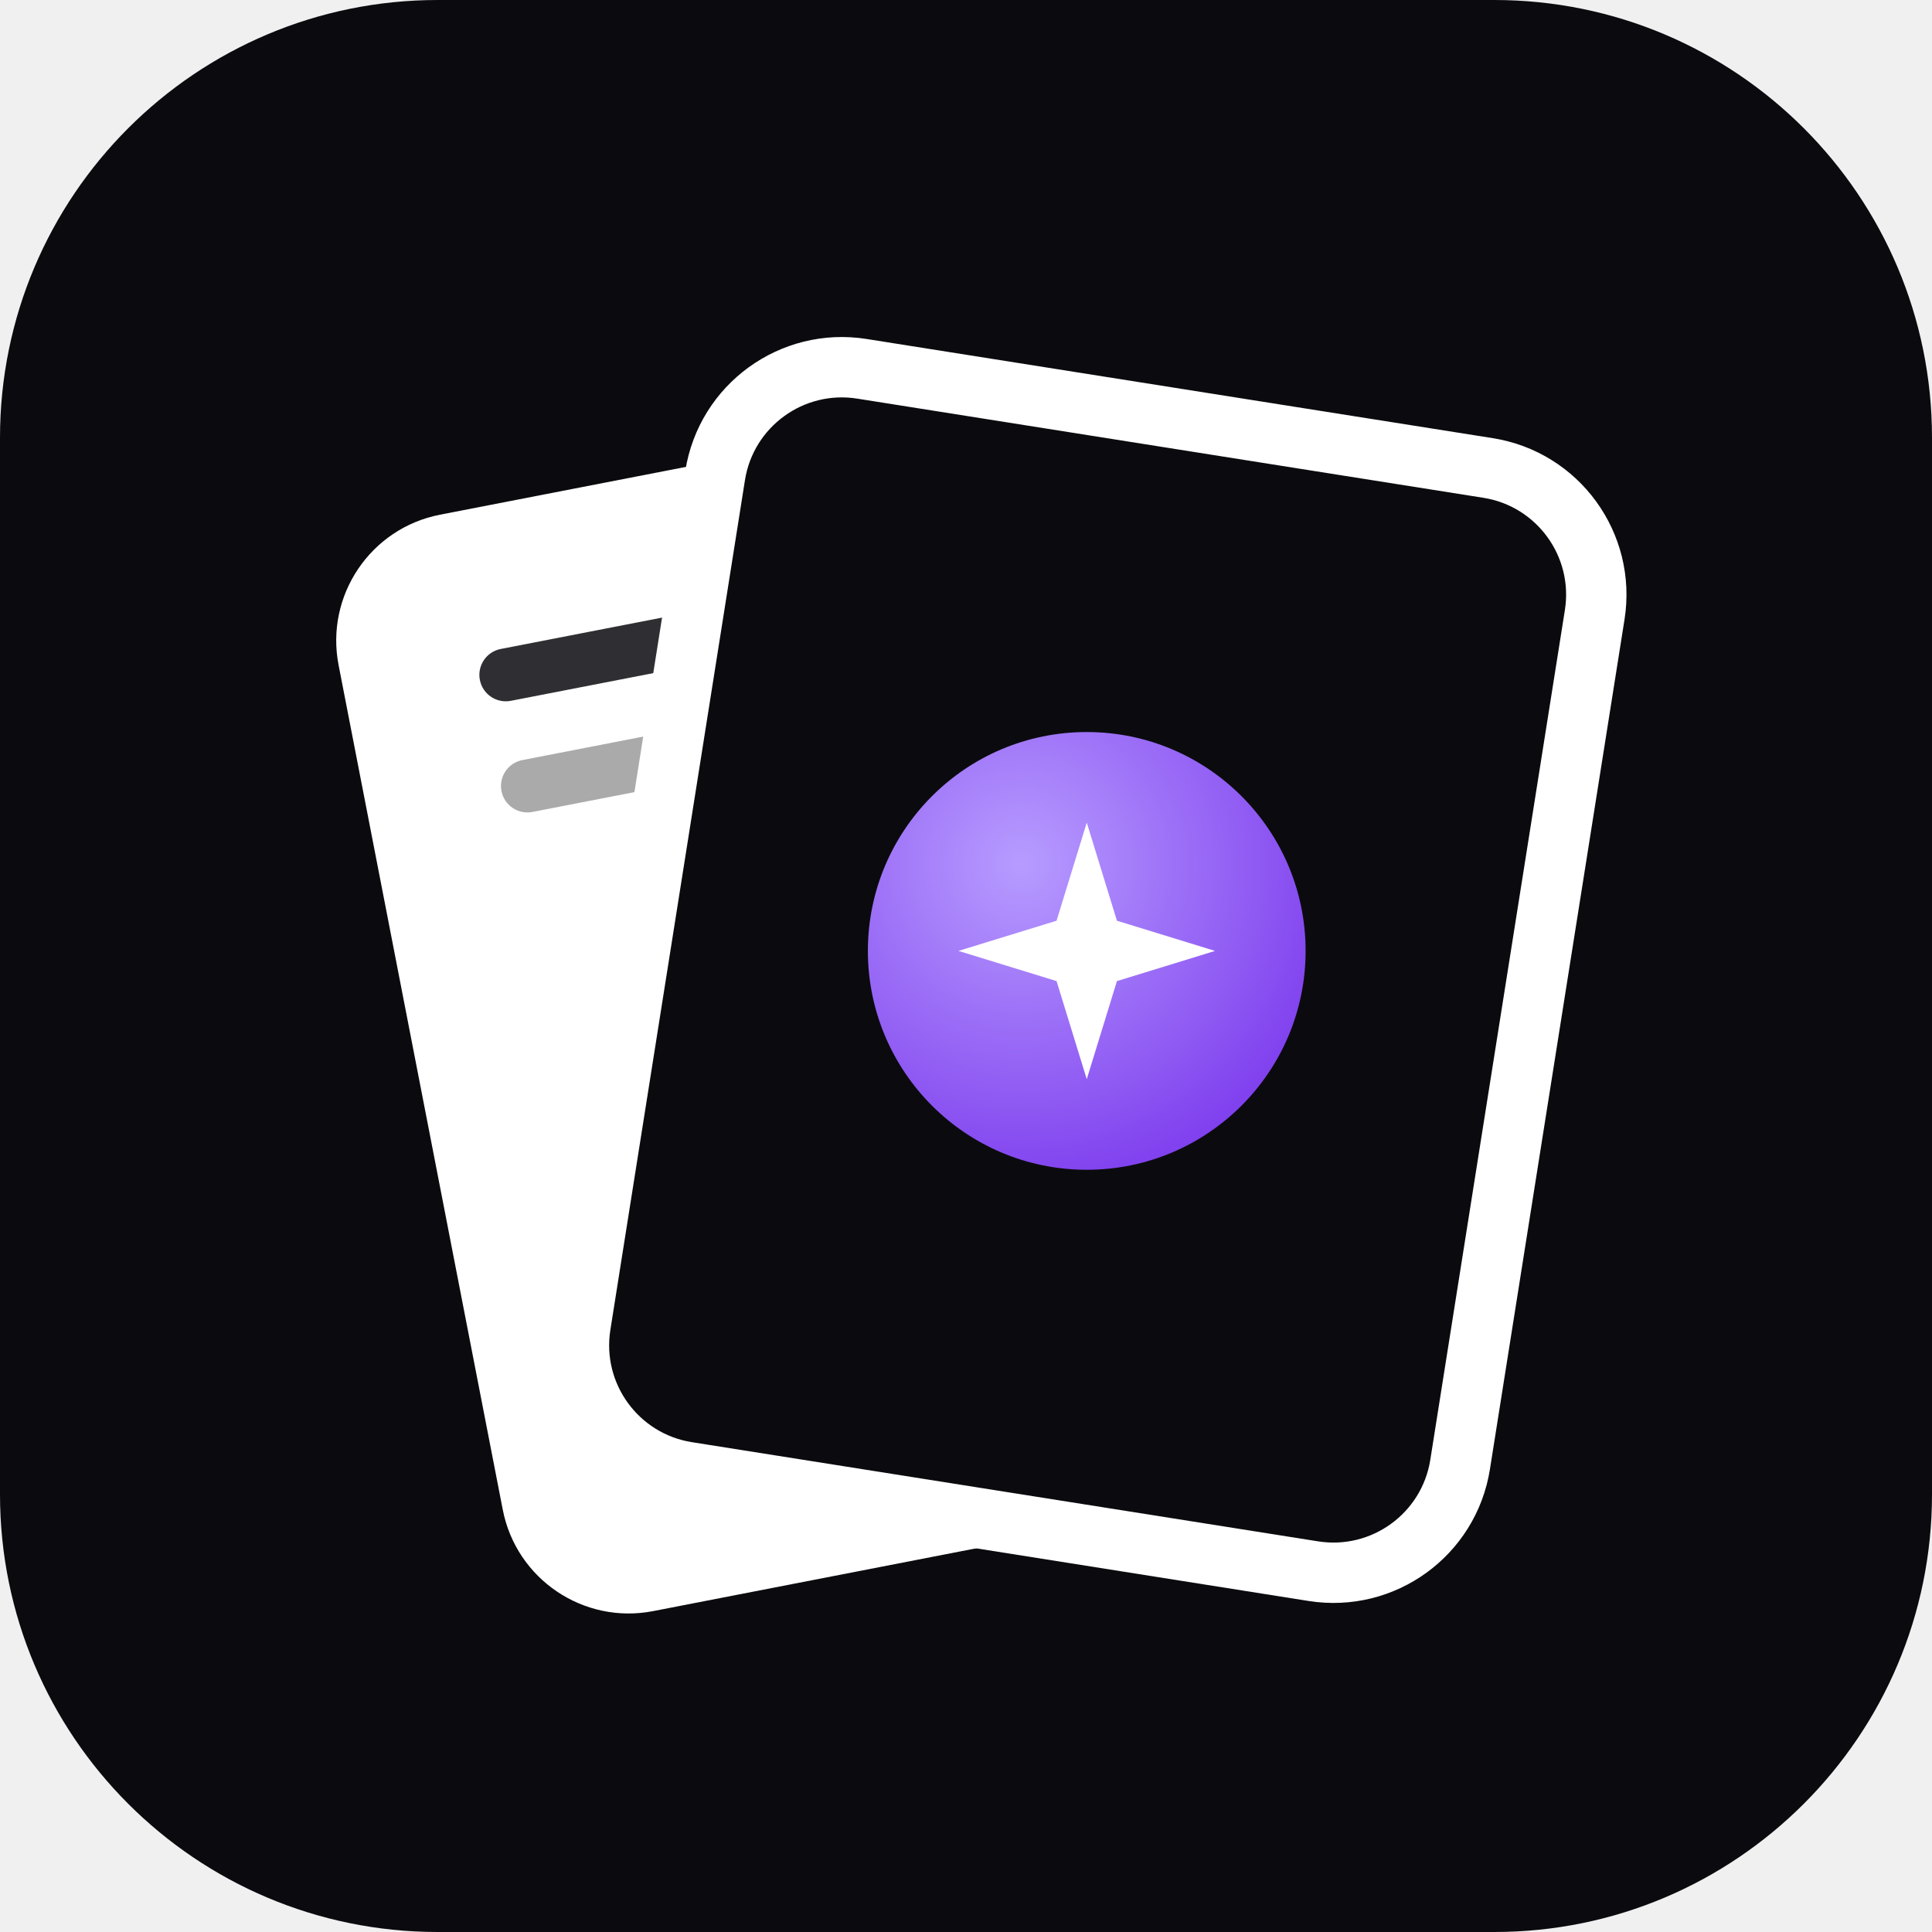
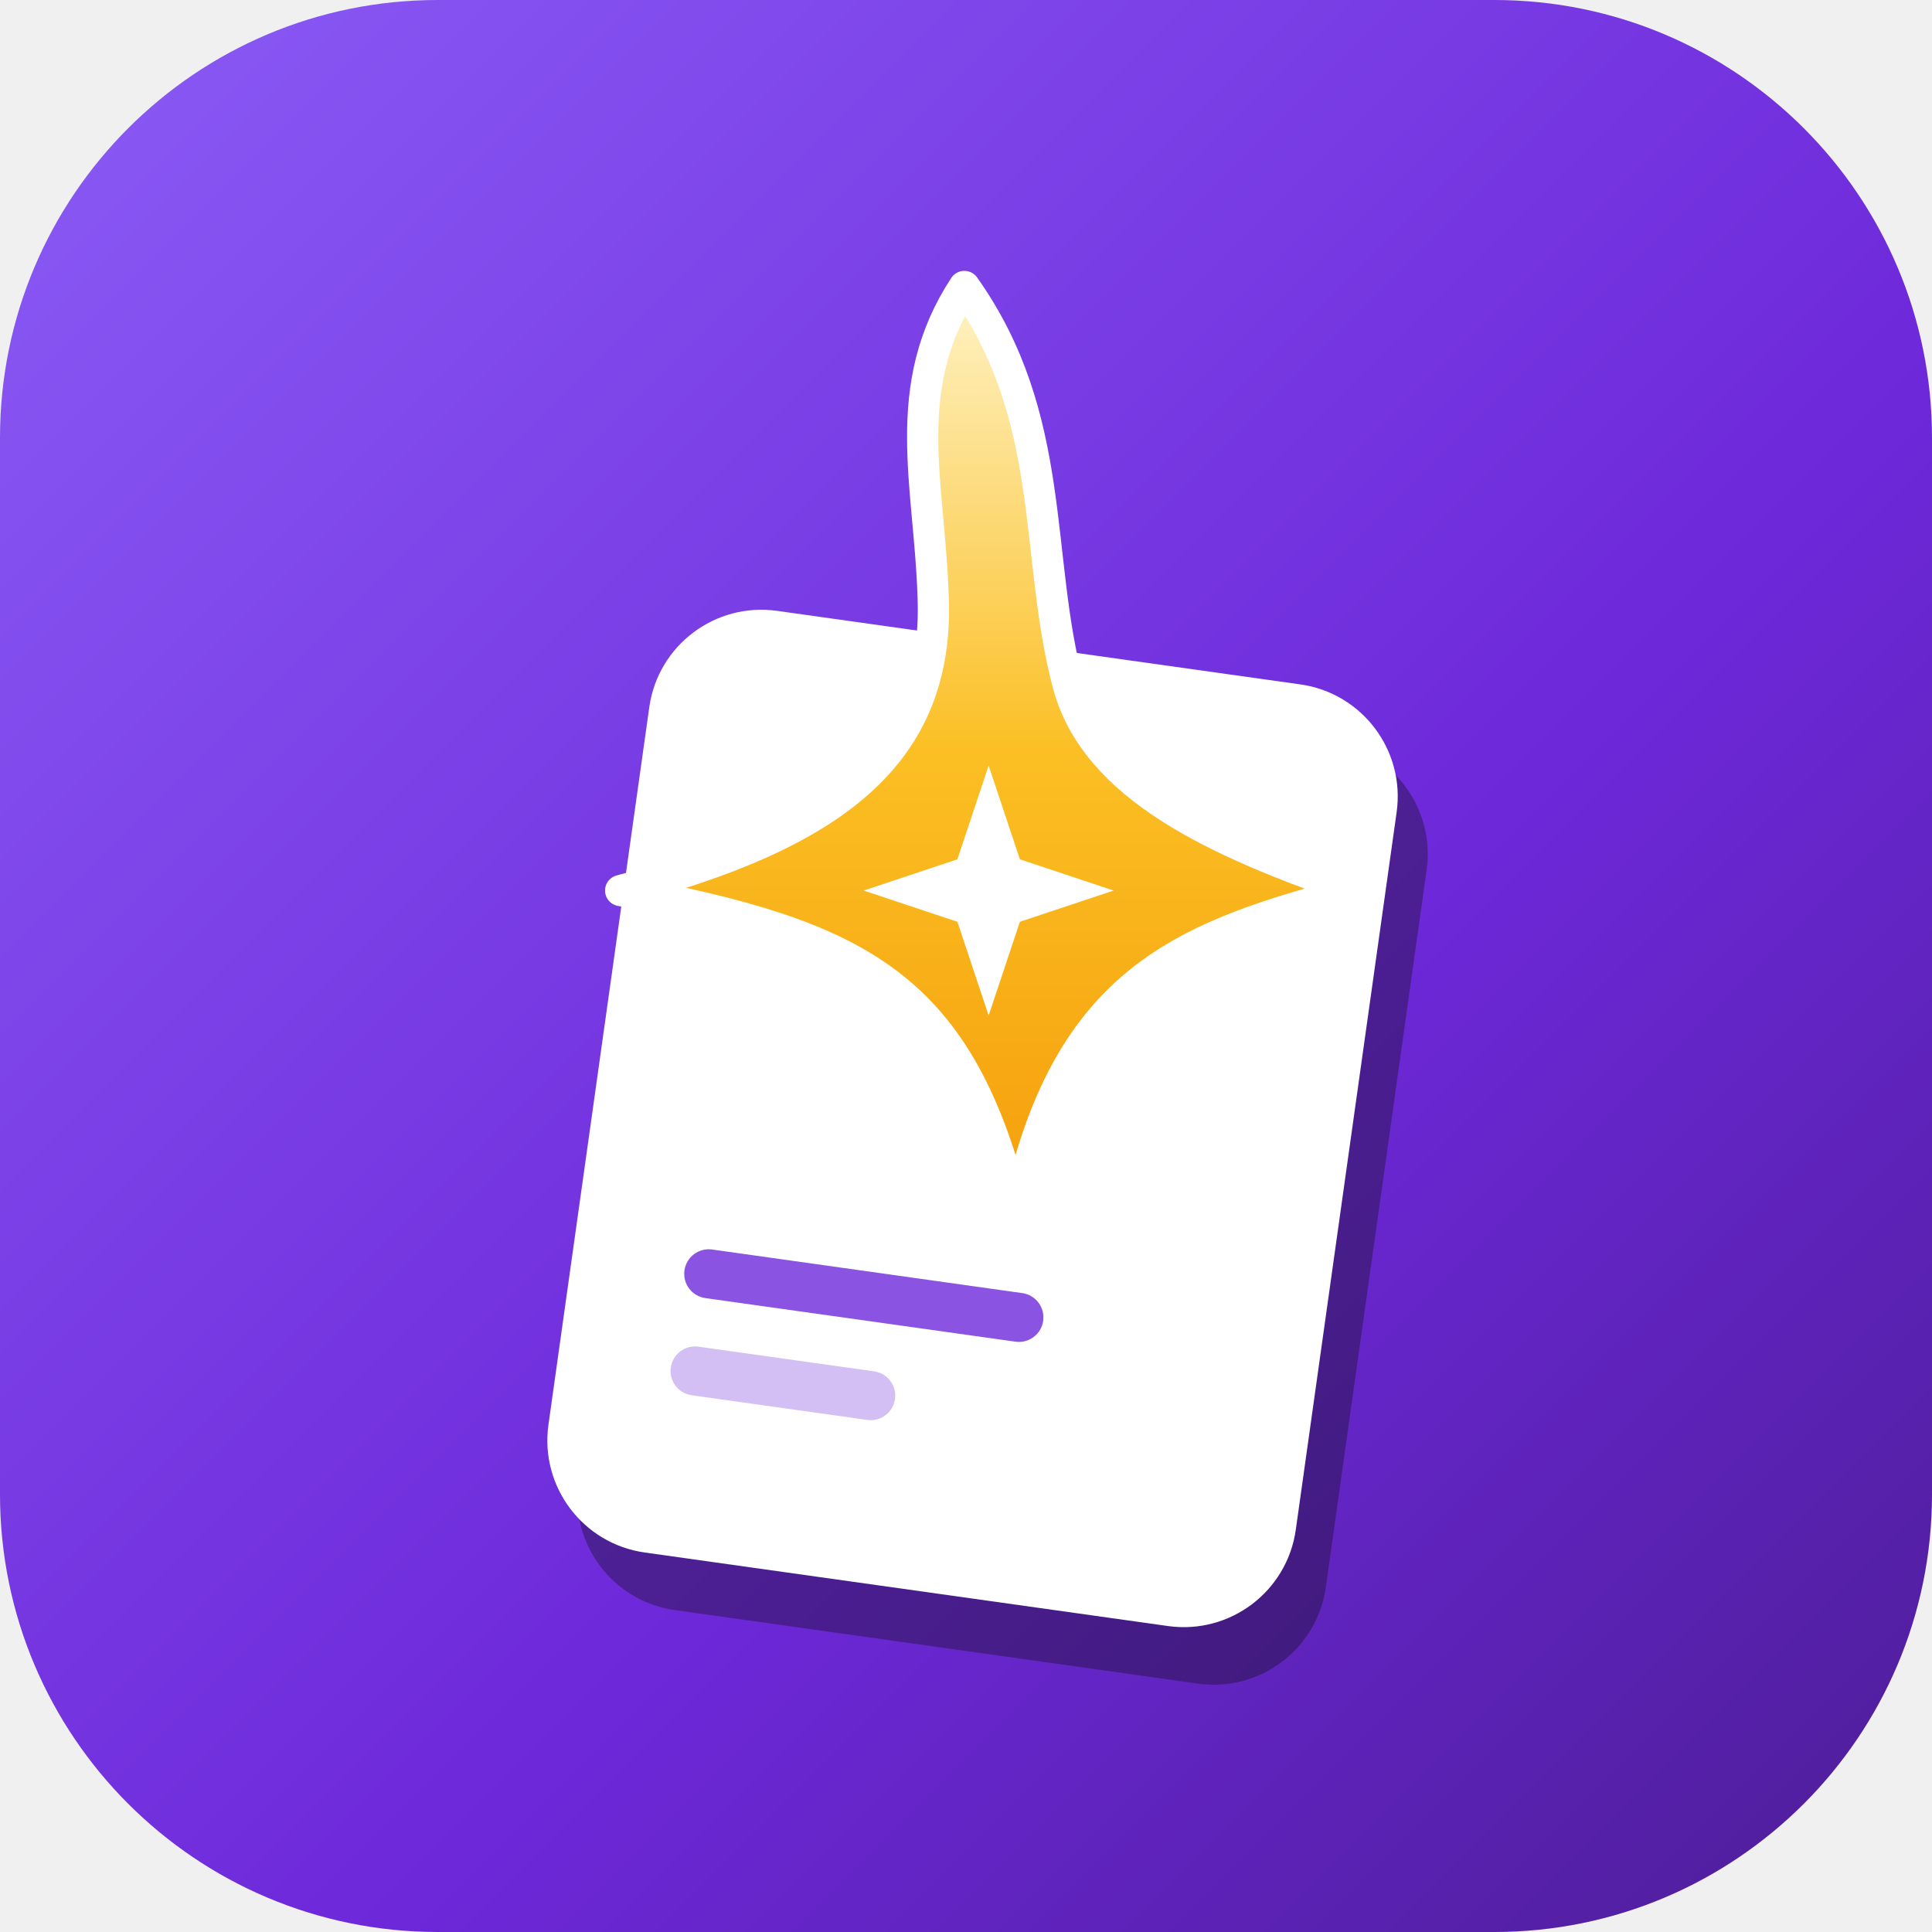
<svg xmlns="http://www.w3.org/2000/svg" viewBox="0 0 512 512" width="512" height="512">
  <defs>
-     <radialGradient id="p" cx="35%" cy="30%" r="80%">
-       <stop offset="0" stop-color="#B79CFF" />
-       <stop offset="1" stop-color="#7C3AED" />
-     </radialGradient>
+     <linearGradient id="spkbg" x1="0" y1="0" x2="1" y2="1">
+       <stop offset="0" stop-color="#8b5cf6" />
+       <stop offset=".6" stop-color="#6d28d9" />
+       <stop offset="1" stop-color="#4c1d95" />
+     </linearGradient>
+     <linearGradient id="spkfl" x1="0" y1="1" x2="0" y2="0">
+       <stop offset="0" stop-color="#f59e0b" />
+       <stop offset=".5" stop-color="#fbbf24" />
+       <stop offset="1" stop-color="#fef3c7" />
+     </linearGradient>
  </defs>
-   <rect width="512" height="512" rx="116" fill="#0B0B0F" />
-   <g transform="rotate(-11 256 256)">
-     <rect x="108" y="112" width="236" height="296" rx="34" fill="#FFFFFF" />
-     <rect x="144" y="150" width="104" height="14" rx="7" fill="#0B0B0F" opacity=".85" />
-     <rect x="144" y="180" width="64" height="14" rx="7" fill="#0B0B0F" opacity=".35" />
+   <rect width="512" height="512" rx="116" fill="url(#spkbg)" />
+   <g transform="rotate(8 256 280)">
+     <rect x="160" y="170" width="200" height="252" rx="30" fill="#0B0B0F" opacity=".35" transform="translate(10 14)" />
+     <rect x="160" y="170" width="200" height="252" rx="30" fill="#fff" />
+     <rect x="190" y="340" width="96" height="13" rx="6.5" fill="#6d28d9" opacity=".8" />
+     <rect x="190" y="366" width="60" height="13" rx="6.5" fill="#6d28d9" opacity=".3" />
  </g>
-   <g transform="rotate(9 256 256)">
-     <rect x="170" y="104" width="236" height="296" rx="34" fill="#0B0B0F" stroke="#FFFFFF" stroke-width="16" />
+   <g transform="translate(262 236) scale(9.2) translate(-16 -20)">
+     <path d="M15.3 2.6C18 6.4 17.3 10.4 18.3 14.1C19.1 17 22.5 18.6 26.6 20C21.7 21.3 18.2 22.5 16.8 29.4C15.2 22.7 12.3 21.3 5.4 20C11.5 18.4 14.6 16.1 14.4 11.5C14.3 8.3 13.4 5.5 15.3 2.6Z" fill="url(#spkfl)" stroke="#fff" stroke-width=".9" stroke-linejoin="round" />
+     <path d="M16 16.4l.9 2.7 2.7.9-2.7.9-.9 2.7-.9-2.7-2.7-.9 2.7-.9z" fill="#fff" />
  </g>
-   <circle cx="288" cy="252" r="58" fill="url(#p)" />
-   <path d="M288 218 L296 244 L322 252 L296 260 L288 286 L280 260 L254 252 L280 244 Z" fill="#FFFFFF" />
</svg>
